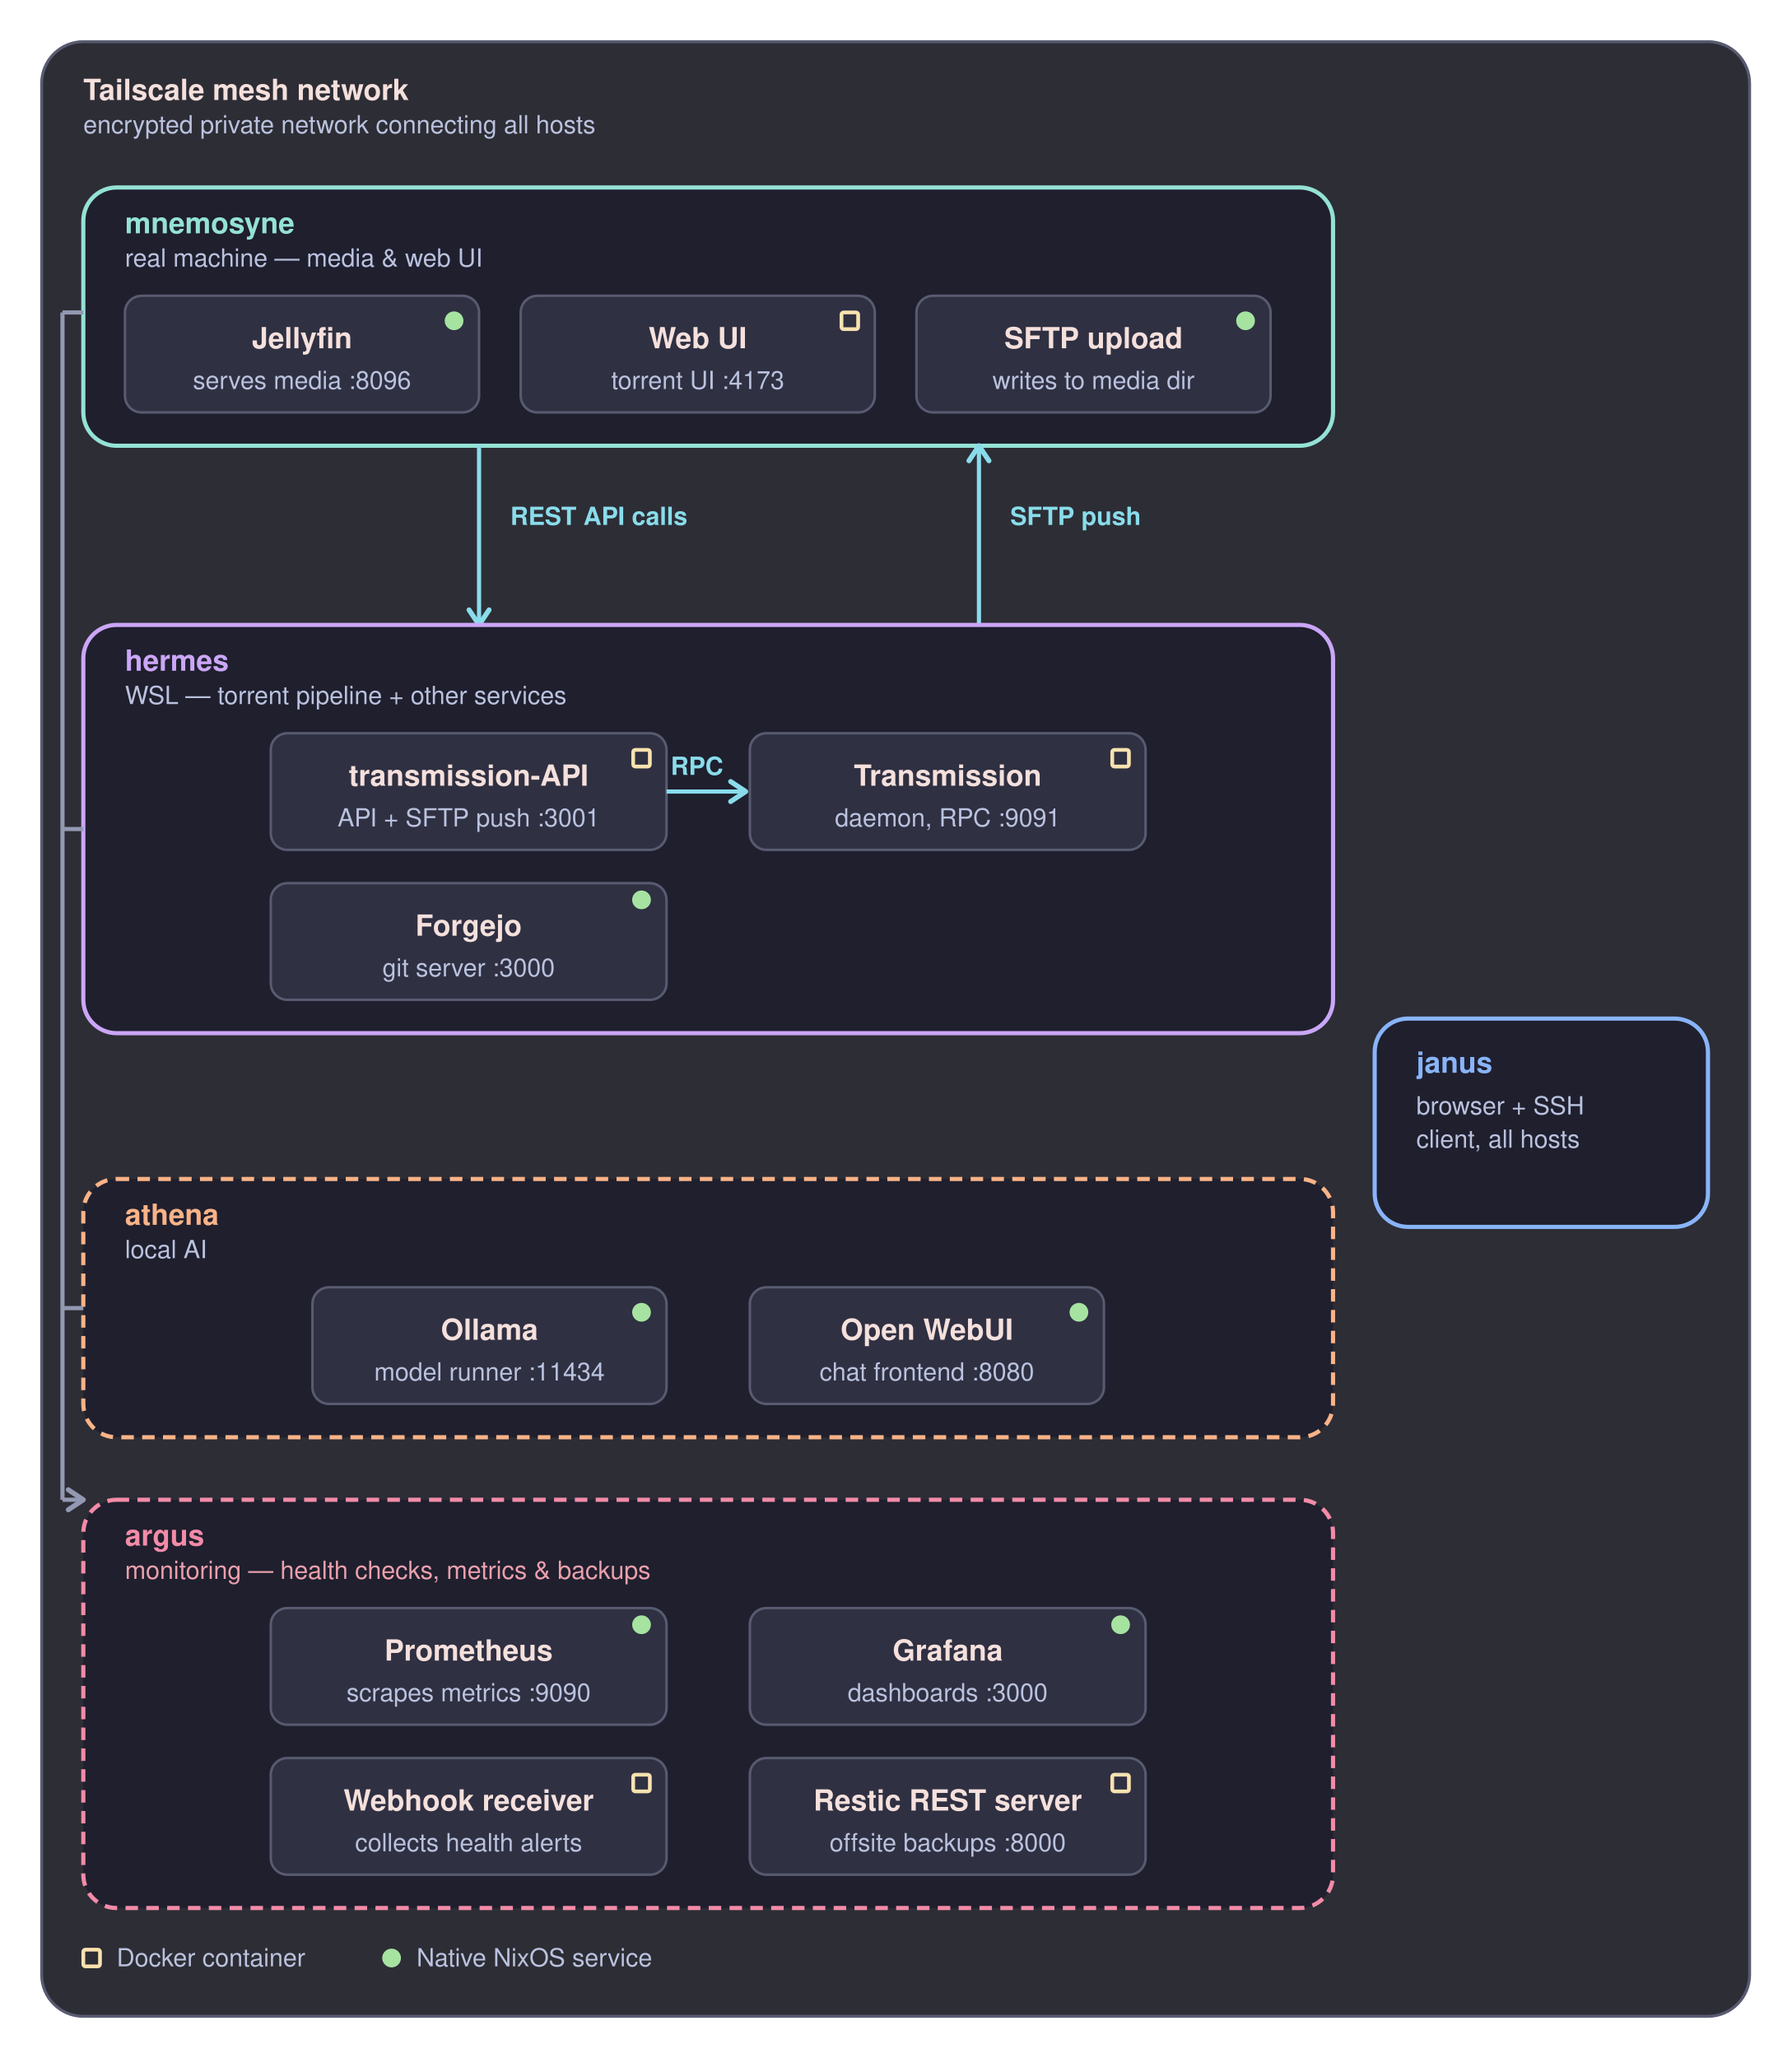
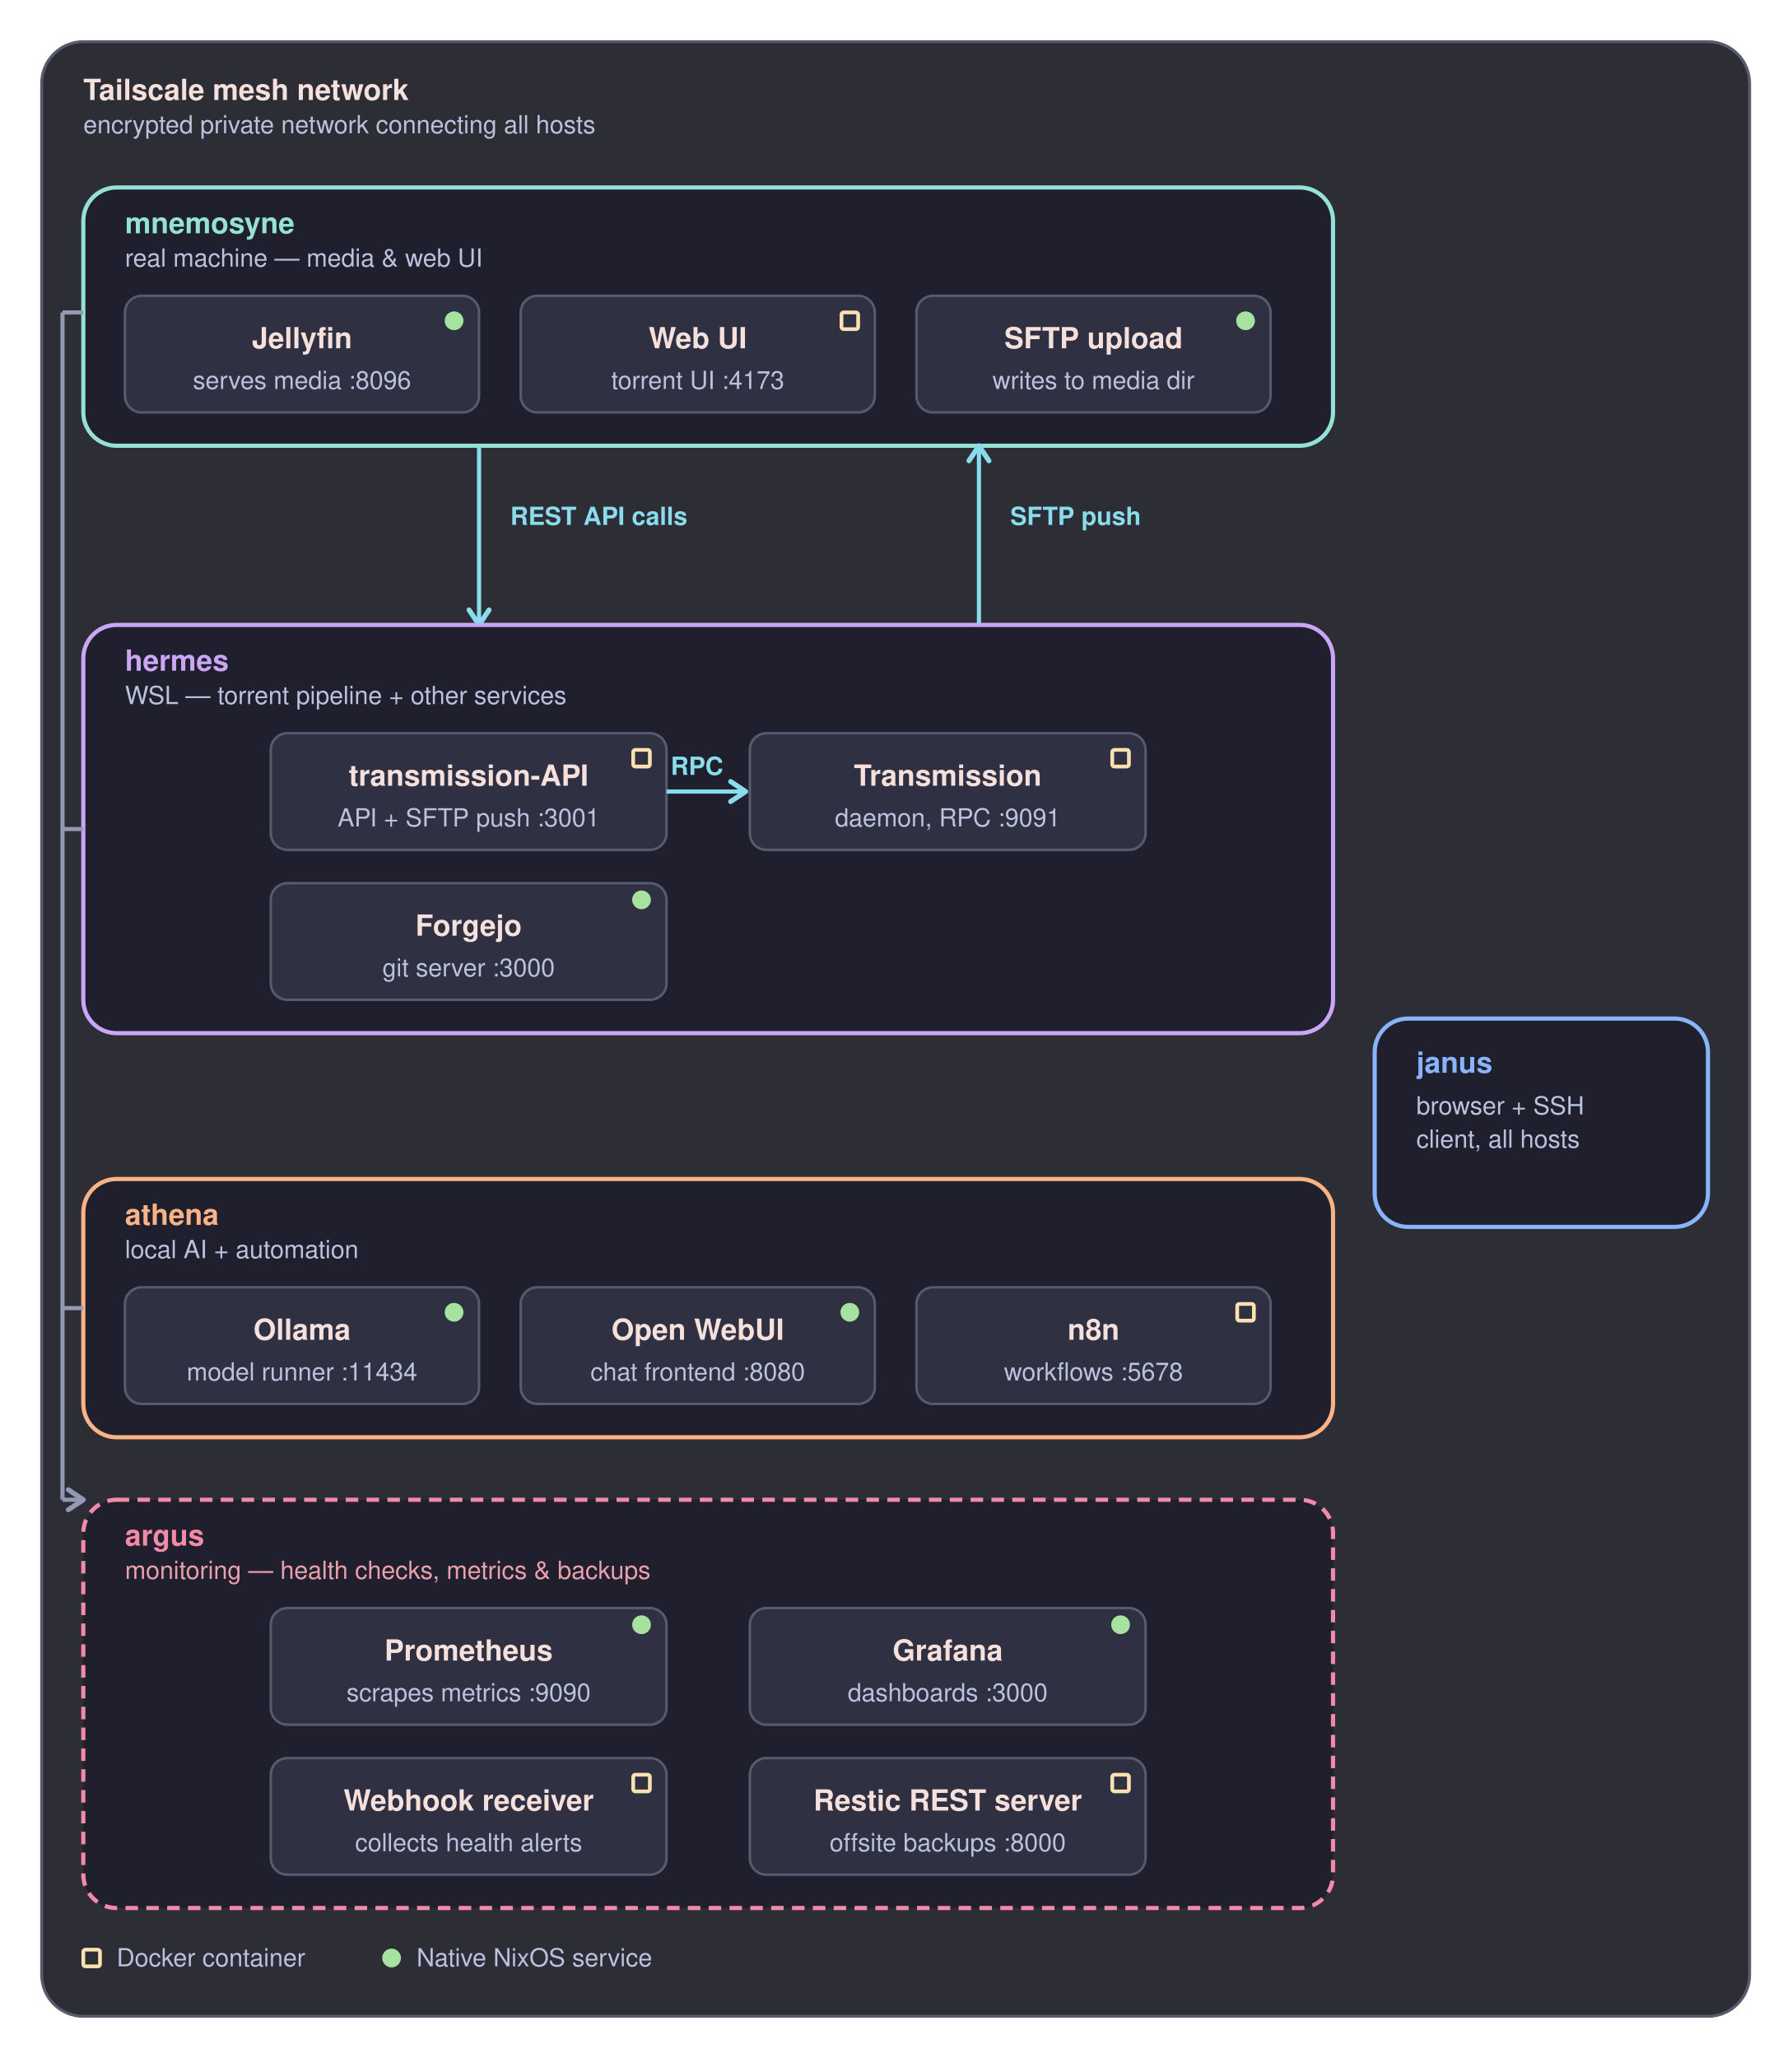
<svg xmlns="http://www.w3.org/2000/svg" width="860" height="988" viewBox="0 0 860 988" font-family="-apple-system, BlinkMacSystemFont, 'Segoe UI', Helvetica, Arial, sans-serif">
  <defs>
    <marker id="arrow" viewBox="0 0 10 10" refX="8" refY="5" markerWidth="6" markerHeight="6" orient="auto-start-reverse">
      <path d="M2 1L8 5L2 9" fill="none" stroke="#89dceb" stroke-width="2" stroke-linecap="round" stroke-linejoin="round" />
    </marker>
    <marker id="arrow-gray" viewBox="0 0 10 10" refX="8" refY="5" markerWidth="6" markerHeight="6" orient="auto-start-reverse">
      <path d="M2 1L8 5L2 9" fill="none" stroke="#9399b2" stroke-width="2" stroke-linecap="round" stroke-linejoin="round" />
    </marker>
  </defs>
  <rect x="20" y="20" width="820" height="948" rx="20" fill="#11111b" fill-opacity="0.88" stroke="#585b70" stroke-width="1.4" />
  <text x="40" y="48" font-size="14" font-weight="700" fill="#f5e0dc">Tailscale mesh network</text>
  <text x="40" y="64" font-size="12" fill="#bac2de">encrypted private network connecting all hosts</text>
  <rect x="40" y="90" width="600" height="124" rx="16" fill="#1e1e2e" fill-opacity="0.92" stroke="#94e2d5" stroke-width="2" />
  <text x="60" y="112" font-size="14" font-weight="700" fill="#94e2d5">mnemosyne</text>
  <text x="60" y="128" font-size="12" fill="#bac2de">real machine — media &amp; web UI</text>
  <rect x="60" y="142" width="170" height="56" rx="8" fill="#313244" fill-opacity="0.95" stroke="#585b70" stroke-width="1.2" />
  <circle cx="218" cy="154" r="4.5" fill="#a6e3a1" />
  <text x="145" y="164" text-anchor="middle" dominant-baseline="central" font-size="14" font-weight="700" fill="#f5e0dc">Jellyfin</text>
  <text x="145" y="184" text-anchor="middle" dominant-baseline="central" font-size="12" fill="#bac2de">serves media :8096</text>
  <rect x="250" y="142" width="170" height="56" rx="8" fill="#313244" fill-opacity="0.95" stroke="#585b70" stroke-width="1.2" />
  <rect x="404" y="150" width="8" height="8" rx="1" fill="none" stroke="#f9e2af" stroke-width="1.8" />
  <text x="335" y="164" text-anchor="middle" dominant-baseline="central" font-size="14" font-weight="700" fill="#f5e0dc">Web UI</text>
  <text x="335" y="184" text-anchor="middle" dominant-baseline="central" font-size="12" fill="#bac2de">torrent UI :4173</text>
  <rect x="440" y="142" width="170" height="56" rx="8" fill="#313244" fill-opacity="0.95" stroke="#585b70" stroke-width="1.2" />
  <circle cx="598" cy="154" r="4.5" fill="#a6e3a1" />
  <text x="525" y="164" text-anchor="middle" dominant-baseline="central" font-size="14" font-weight="700" fill="#f5e0dc">SFTP upload</text>
  <text x="525" y="184" text-anchor="middle" dominant-baseline="central" font-size="12" fill="#bac2de">writes to media dir</text>
  <line x1="230" y1="214" x2="230" y2="300" stroke="#89dceb" stroke-width="2" marker-end="url(#arrow)" />
  <text x="245" y="252" font-size="12" font-weight="600" fill="#89dceb">REST API calls</text>
  <line x1="470" y1="300" x2="470" y2="214" stroke="#89dceb" stroke-width="2" marker-end="url(#arrow)" />
  <text x="485" y="252" font-size="12" font-weight="600" fill="#89dceb">SFTP push</text>
  <rect x="40" y="300" width="600" height="196" rx="16" fill="#1e1e2e" fill-opacity="0.92" stroke="#cba6f7" stroke-width="2" />
  <text x="60" y="322" font-size="14" font-weight="700" fill="#cba6f7">hermes</text>
  <text x="60" y="338" font-size="12" fill="#bac2de">WSL — torrent pipeline + other services</text>
  <rect x="130" y="352" width="190" height="56" rx="8" fill="#313244" fill-opacity="0.95" stroke="#585b70" stroke-width="1.2" />
  <rect x="304" y="360" width="8" height="8" rx="1" fill="none" stroke="#f9e2af" stroke-width="1.8" />
  <text x="225" y="374" text-anchor="middle" dominant-baseline="central" font-size="14" font-weight="700" fill="#f5e0dc">transmission-API</text>
  <text x="225" y="394" text-anchor="middle" dominant-baseline="central" font-size="12" fill="#bac2de">API + SFTP push :3001</text>
  <rect x="360" y="352" width="190" height="56" rx="8" fill="#313244" fill-opacity="0.95" stroke="#585b70" stroke-width="1.2" />
  <rect x="534" y="360" width="8" height="8" rx="1" fill="none" stroke="#f9e2af" stroke-width="1.8" />
  <text x="455" y="374" text-anchor="middle" dominant-baseline="central" font-size="14" font-weight="700" fill="#f5e0dc">Transmission</text>
  <text x="455" y="394" text-anchor="middle" dominant-baseline="central" font-size="12" fill="#bac2de">daemon, RPC :9091</text>
  <line x1="320" y1="380" x2="358" y2="380" stroke="#89dceb" stroke-width="2" marker-end="url(#arrow)" />
  <text x="322" y="372" font-size="12" font-weight="600" fill="#89dceb">RPC</text>
  <rect x="130" y="424" width="190" height="56" rx="8" fill="#313244" fill-opacity="0.95" stroke="#585b70" stroke-width="1.2" />
  <circle cx="308" cy="432" r="4.5" fill="#a6e3a1" />
  <text x="225" y="446" text-anchor="middle" dominant-baseline="central" font-size="14" font-weight="700" fill="#f5e0dc">Forgejo</text>
  <text x="225" y="466" text-anchor="middle" dominant-baseline="central" font-size="12" fill="#bac2de">git server :3000</text>
-   <rect x="40" y="566" width="600" height="124" rx="16" fill="#1e1e2e" fill-opacity="0.92" stroke="#fab387" stroke-width="2" stroke-dasharray="6 4" />
+   <rect x="40" y="566" width="600" height="124" rx="16" fill="#1e1e2e" fill-opacity="0.92" stroke="#fab387" stroke-width="2" />
  <text x="60" y="588" font-size="14" font-weight="700" fill="#fab387">athena</text>
-   <text x="60" y="604" font-size="12" fill="#bac2de">local AI</text>
-   <rect x="150" y="618" width="170" height="56" rx="8" fill="#313244" fill-opacity="0.95" stroke="#585b70" stroke-width="1.2" />
-   <circle cx="308" cy="630" r="4.5" fill="#a6e3a1" />
-   <text x="235" y="640" text-anchor="middle" dominant-baseline="central" font-size="14" font-weight="700" fill="#f5e0dc">Ollama</text>
-   <text x="235" y="660" text-anchor="middle" dominant-baseline="central" font-size="12" fill="#bac2de">model runner :11434</text>
-   <rect x="360" y="618" width="170" height="56" rx="8" fill="#313244" fill-opacity="0.95" stroke="#585b70" stroke-width="1.2" />
-   <circle cx="518" cy="630" r="4.5" fill="#a6e3a1" />
-   <text x="445" y="640" text-anchor="middle" dominant-baseline="central" font-size="14" font-weight="700" fill="#f5e0dc">Open WebUI</text>
-   <text x="445" y="660" text-anchor="middle" dominant-baseline="central" font-size="12" fill="#bac2de">chat frontend :8080</text>
+   <text x="60" y="604" font-size="12" fill="#bac2de">local AI + automation</text>
+   <rect x="60" y="618" width="170" height="56" rx="8" fill="#313244" fill-opacity="0.95" stroke="#585b70" stroke-width="1.2" />
+   <circle cx="218" cy="630" r="4.5" fill="#a6e3a1" />
+   <text x="145" y="640" text-anchor="middle" dominant-baseline="central" font-size="14" font-weight="700" fill="#f5e0dc">Ollama</text>
+   <text x="145" y="660" text-anchor="middle" dominant-baseline="central" font-size="12" fill="#bac2de">model runner :11434</text>
+   <rect x="250" y="618" width="170" height="56" rx="8" fill="#313244" fill-opacity="0.95" stroke="#585b70" stroke-width="1.2" />
+   <circle cx="408" cy="630" r="4.5" fill="#a6e3a1" />
+   <text x="335" y="640" text-anchor="middle" dominant-baseline="central" font-size="14" font-weight="700" fill="#f5e0dc">Open WebUI</text>
+   <text x="335" y="660" text-anchor="middle" dominant-baseline="central" font-size="12" fill="#bac2de">chat frontend :8080</text>
+   <rect x="440" y="618" width="170" height="56" rx="8" fill="#313244" fill-opacity="0.95" stroke="#585b70" stroke-width="1.2" />
+   <rect x="594" y="626" width="8" height="8" rx="1" fill="none" stroke="#f9e2af" stroke-width="1.8" />
+   <text x="525" y="640" text-anchor="middle" dominant-baseline="central" font-size="14" font-weight="700" fill="#f5e0dc">n8n</text>
+   <text x="525" y="660" text-anchor="middle" dominant-baseline="central" font-size="12" fill="#bac2de">workflows :5678</text>
  <line x1="40" y1="150" x2="30" y2="150" stroke="#9399b2" stroke-width="2" />
  <line x1="40" y1="398" x2="30" y2="398" stroke="#9399b2" stroke-width="2" />
  <line x1="40" y1="628" x2="30" y2="628" stroke="#9399b2" stroke-width="2" />
  <line x1="30" y1="150" x2="30" y2="720" stroke="#9399b2" stroke-width="2" />
  <line x1="30" y1="720" x2="40" y2="720" stroke="#9399b2" stroke-width="2" marker-end="url(#arrow-gray)" />
  <rect x="40" y="720" width="600" height="196" rx="16" fill="#1e1e2e" fill-opacity="0.92" stroke="#f38ba8" stroke-width="2" stroke-dasharray="6 4" />
  <text x="60" y="742" font-size="14" font-weight="700" fill="#f38ba8">argus</text>
  <text x="60" y="758" font-size="12" fill="#eba0ac">monitoring — health checks, metrics &amp; backups</text>
  <rect x="130" y="772" width="190" height="56" rx="8" fill="#313244" fill-opacity="0.95" stroke="#585b70" stroke-width="1.2" />
  <circle cx="308" cy="780" r="4.5" fill="#a6e3a1" />
  <text x="225" y="794" text-anchor="middle" dominant-baseline="central" font-size="14" font-weight="700" fill="#f5e0dc">Prometheus</text>
  <text x="225" y="814" text-anchor="middle" dominant-baseline="central" font-size="12" fill="#bac2de">scrapes metrics :9090</text>
  <rect x="360" y="772" width="190" height="56" rx="8" fill="#313244" fill-opacity="0.95" stroke="#585b70" stroke-width="1.2" />
  <circle cx="538" cy="780" r="4.5" fill="#a6e3a1" />
  <text x="455" y="794" text-anchor="middle" dominant-baseline="central" font-size="14" font-weight="700" fill="#f5e0dc">Grafana</text>
  <text x="455" y="814" text-anchor="middle" dominant-baseline="central" font-size="12" fill="#bac2de">dashboards :3000</text>
  <rect x="130" y="844" width="190" height="56" rx="8" fill="#313244" fill-opacity="0.95" stroke="#585b70" stroke-width="1.2" />
  <rect x="304" y="852" width="8" height="8" rx="1" fill="none" stroke="#f9e2af" stroke-width="1.8" />
  <text x="225" y="866" text-anchor="middle" dominant-baseline="central" font-size="14" font-weight="700" fill="#f5e0dc">Webhook receiver</text>
  <text x="225" y="886" text-anchor="middle" dominant-baseline="central" font-size="12" fill="#bac2de">collects health alerts</text>
  <rect x="360" y="844" width="190" height="56" rx="8" fill="#313244" fill-opacity="0.95" stroke="#585b70" stroke-width="1.2" />
  <rect x="534" y="852" width="8" height="8" rx="1" fill="none" stroke="#f9e2af" stroke-width="1.8" />
  <text x="455" y="866" text-anchor="middle" dominant-baseline="central" font-size="14" font-weight="700" fill="#f5e0dc">Restic REST server</text>
  <text x="455" y="886" text-anchor="middle" dominant-baseline="central" font-size="12" fill="#bac2de">offsite backups :8000</text>
  <rect x="40" y="936" width="8" height="8" rx="1" fill="none" stroke="#f9e2af" stroke-width="1.8" />
  <text x="56" y="944" font-size="12" fill="#bac2de">Docker container</text>
  <circle cx="188" cy="940" r="4.5" fill="#a6e3a1" />
  <text x="200" y="944" font-size="12" fill="#bac2de">Native NixOS service</text>
  <rect x="660" y="489" width="160" height="100" rx="16" fill="#1e1e2e" fill-opacity="0.92" stroke="#89b4fa" stroke-width="2" />
  <text x="680" y="515" font-size="14" font-weight="700" fill="#89b4fa">janus</text>
  <text x="680" y="535" font-size="12" fill="#bac2de">browser + SSH</text>
  <text x="680" y="551" font-size="12" fill="#bac2de">client, all hosts</text>
</svg>
